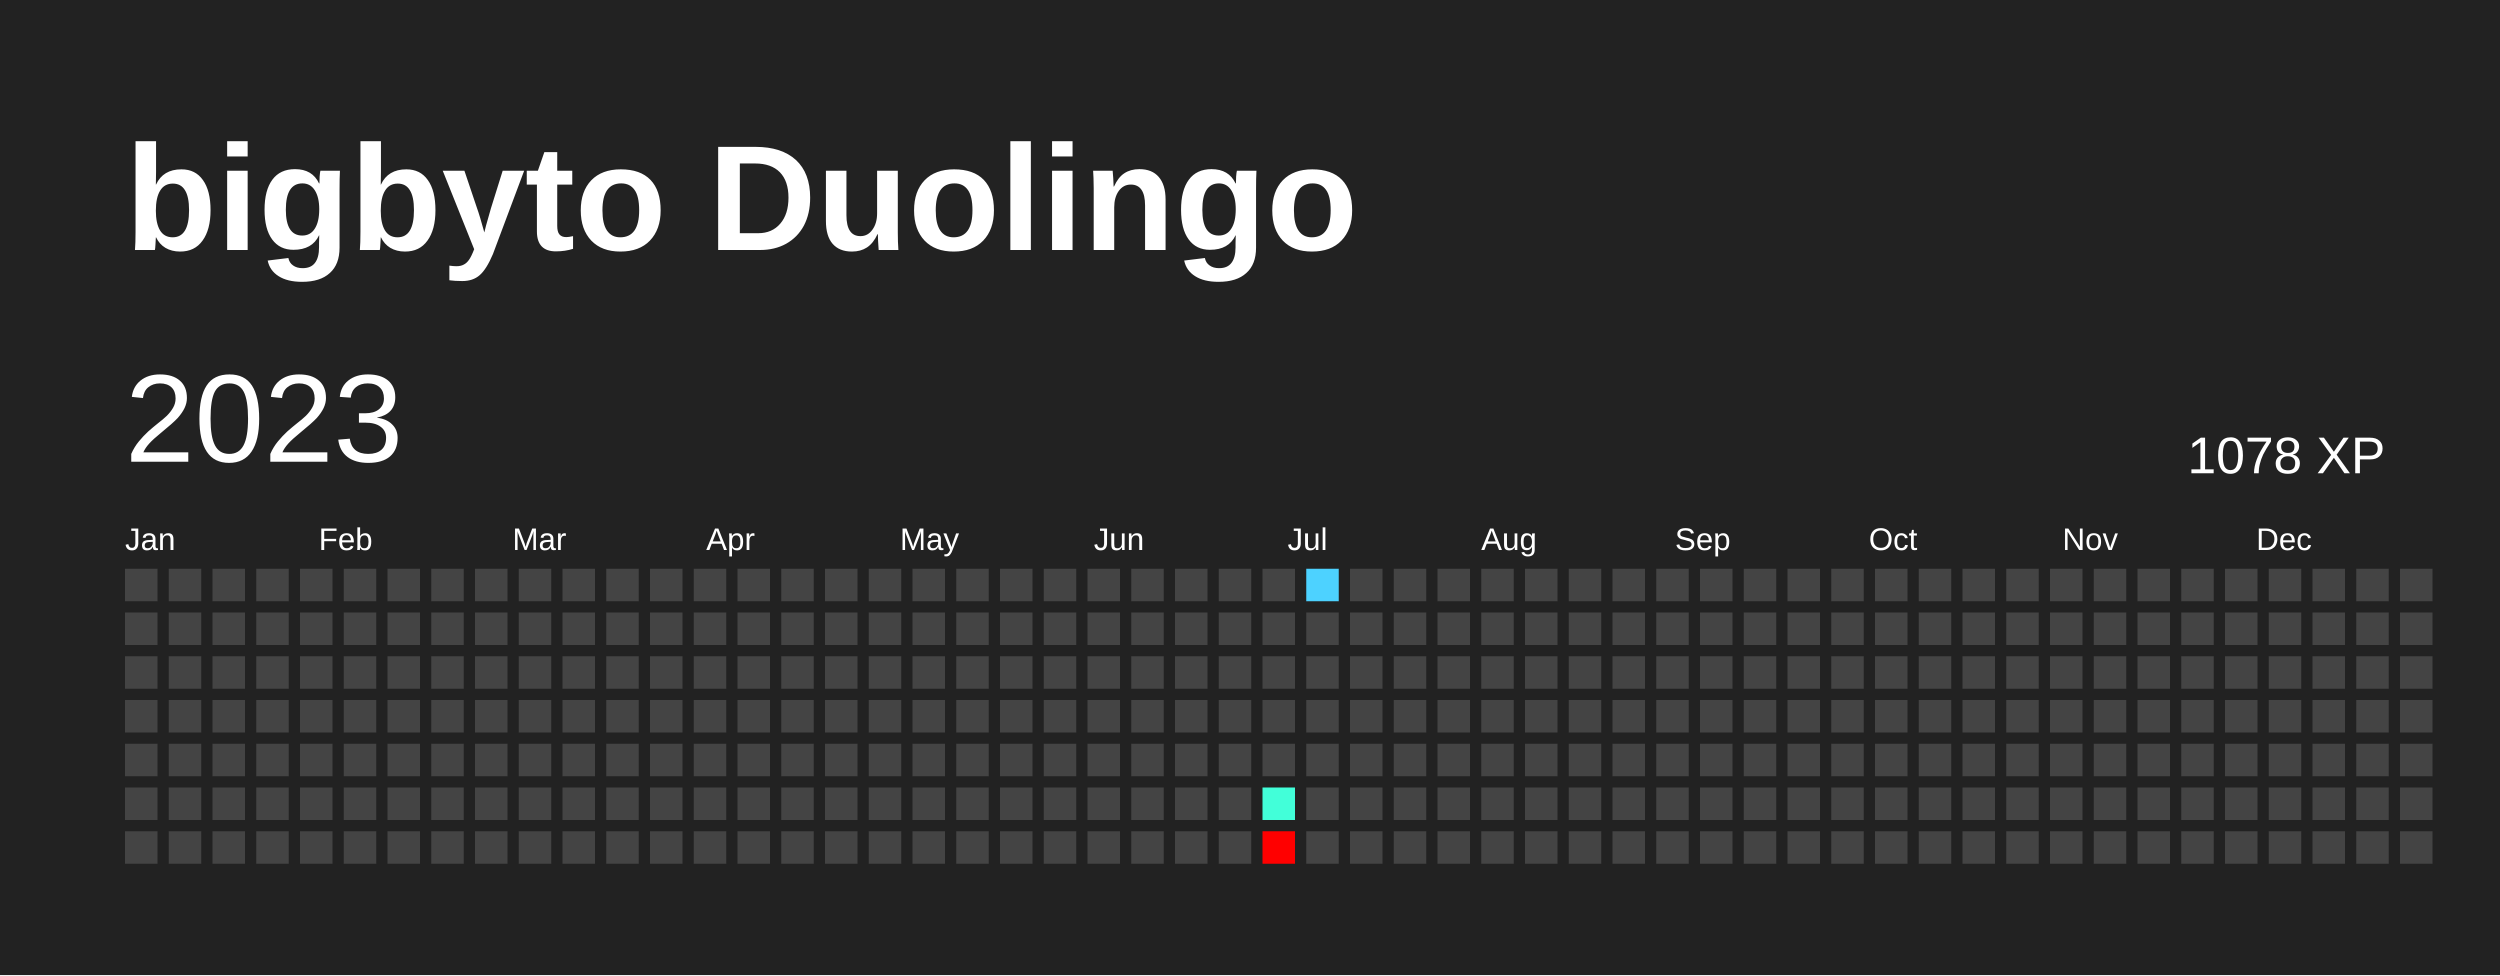
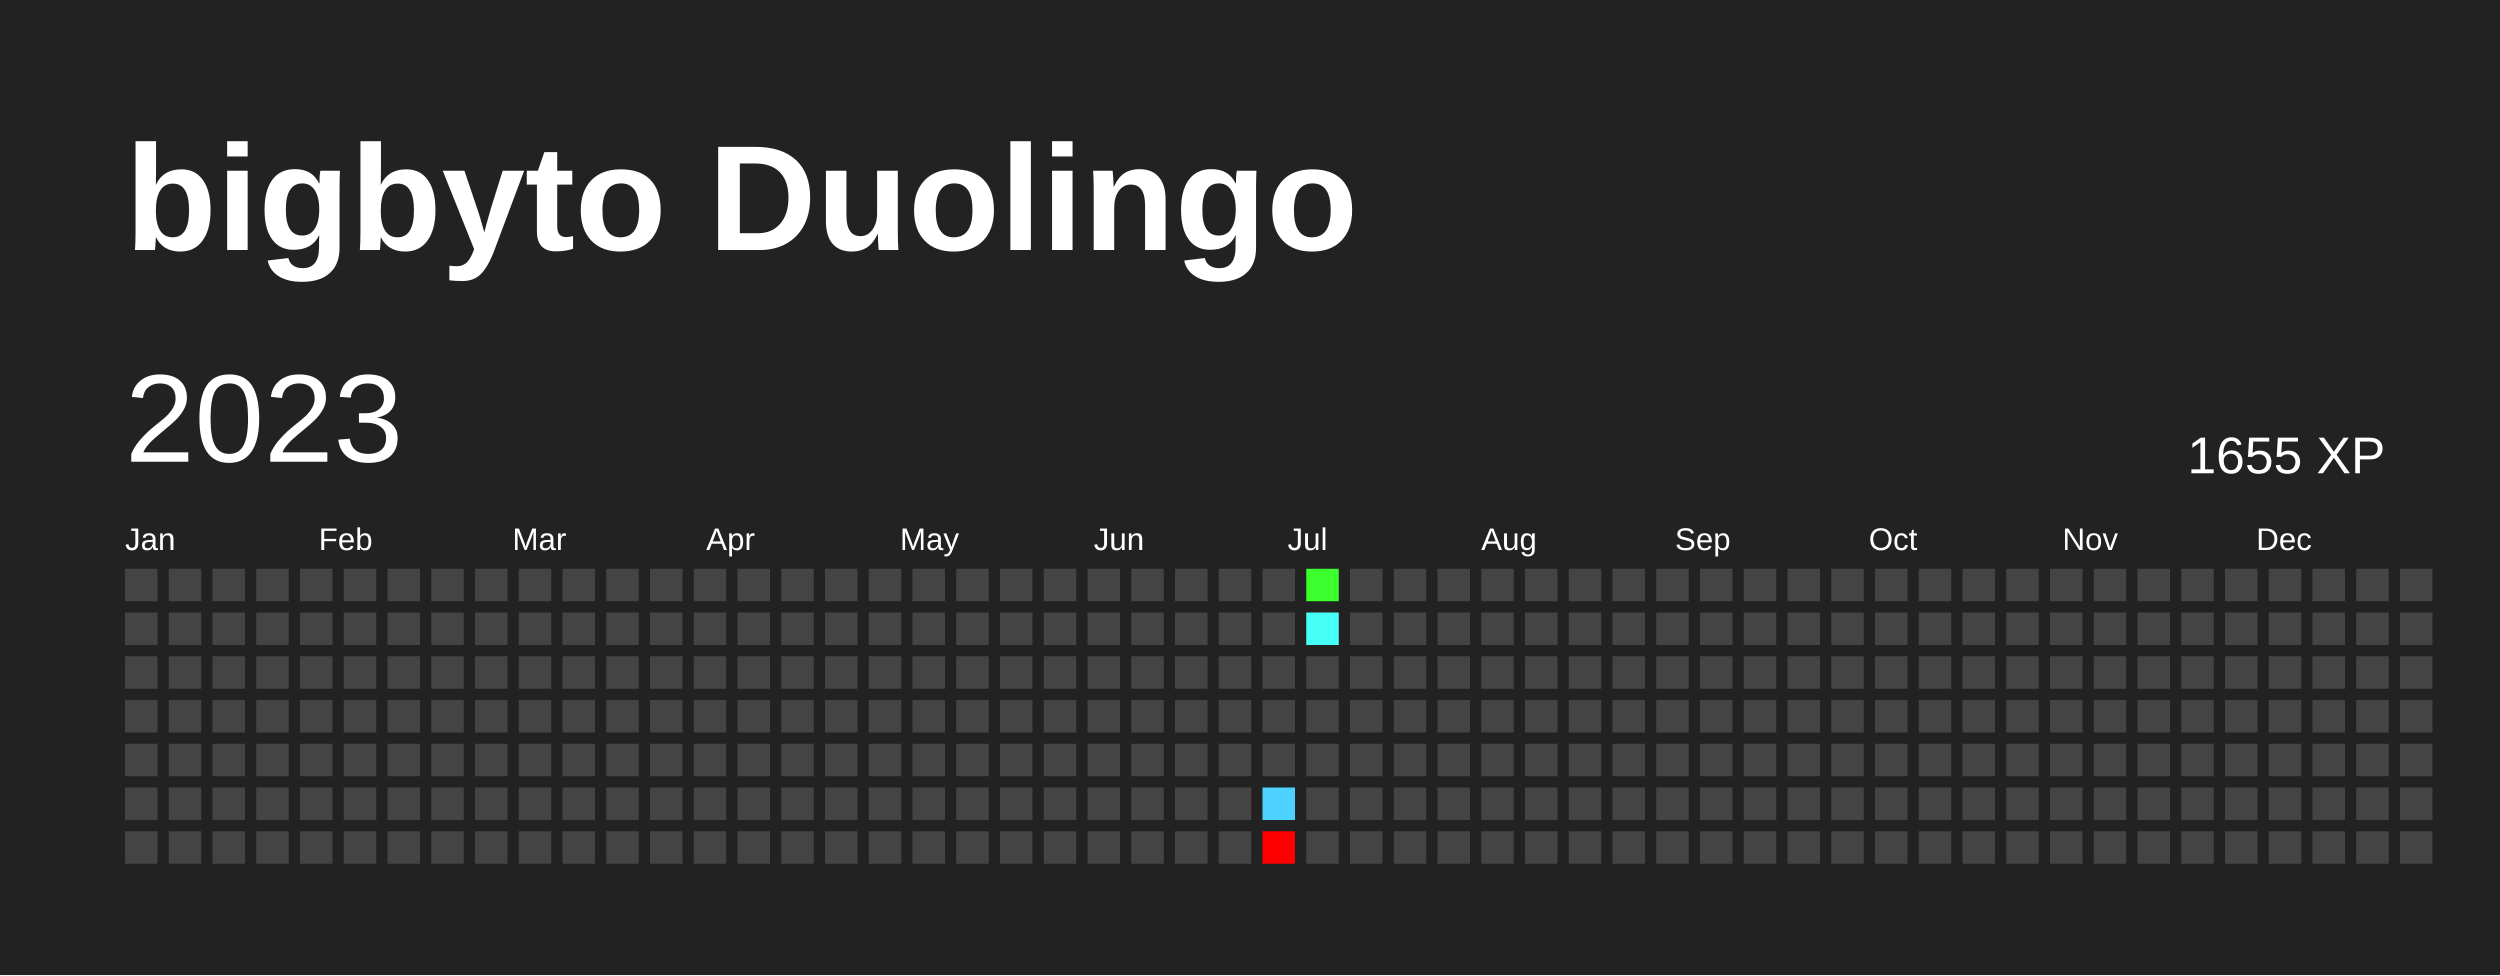
<svg xmlns="http://www.w3.org/2000/svg" baseProfile="full" height="78mm" version="1.1" viewBox="0,0,200,78" width="200mm">
  <defs />
  <rect fill="#222222" height="78" width="200" x="0" y="0" />
  <text fill="#FFFFFF" style="font-size:12px; font-family:Arial; font-weight:bold;" x="10" y="20">bigbyto Duolingo</text>
  <text dominant-baseline="hanging" fill="#FFFFFF" style="font-size:10.0px; font-family:Arial;" x="10" y="30">2023</text>
-   <text dominant-baseline="hanging" fill="#FFFFFF" style="font-size:4.125px; font-family:Arial;" x="175" y="35">1078 XP</text>
+   <text dominant-baseline="hanging" fill="#FFFFFF" style="font-size:4.125px; font-family:Arial;" x="175" y="35">1655 XP</text>
  <text fill="#FFFFFF" style="font-size:2.5px; font-family:Arial" x="10.0" y="44">Jan</text>
  <text fill="#FFFFFF" style="font-size:2.5px; font-family:Arial" x="25.5" y="44">Feb</text>
  <text fill="#FFFFFF" style="font-size:2.5px; font-family:Arial" x="41.0" y="44">Mar</text>
  <text fill="#FFFFFF" style="font-size:2.5px; font-family:Arial" x="56.5" y="44">Apr</text>
  <text fill="#FFFFFF" style="font-size:2.5px; font-family:Arial" x="72.0" y="44">May</text>
  <text fill="#FFFFFF" style="font-size:2.5px; font-family:Arial" x="87.5" y="44">Jun</text>
  <text fill="#FFFFFF" style="font-size:2.5px; font-family:Arial" x="103.0" y="44">Jul</text>
  <text fill="#FFFFFF" style="font-size:2.5px; font-family:Arial" x="118.5" y="44">Aug</text>
  <text fill="#FFFFFF" style="font-size:2.5px; font-family:Arial" x="134.0" y="44">Sep</text>
  <text fill="#FFFFFF" style="font-size:2.5px; font-family:Arial" x="149.5" y="44">Oct</text>
  <text fill="#FFFFFF" style="font-size:2.5px; font-family:Arial" x="165.0" y="44">Nov</text>
  <text fill="#FFFFFF" style="font-size:2.5px; font-family:Arial" x="180.5" y="44">Dec</text>
  <rect fill="#444444" height="2.6" width="2.6" x="10.0" y="45.5" />
  <rect fill="#444444" height="2.6" width="2.6" x="10.0" y="49.0" />
  <rect fill="#444444" height="2.6" width="2.6" x="10.0" y="52.5" />
  <rect fill="#444444" height="2.6" width="2.6" x="10.0" y="56.0" />
  <rect fill="#444444" height="2.6" width="2.6" x="10.0" y="59.5" />
  <rect fill="#444444" height="2.6" width="2.6" x="10.0" y="63.0" />
  <rect fill="#444444" height="2.6" width="2.6" x="10.0" y="66.5" />
  <rect fill="#444444" height="2.6" width="2.6" x="13.5" y="45.5" />
  <rect fill="#444444" height="2.6" width="2.6" x="13.5" y="49.0" />
  <rect fill="#444444" height="2.6" width="2.6" x="13.5" y="52.5" />
  <rect fill="#444444" height="2.6" width="2.6" x="13.5" y="56.0" />
  <rect fill="#444444" height="2.6" width="2.6" x="13.5" y="59.5" />
  <rect fill="#444444" height="2.6" width="2.6" x="13.5" y="63.0" />
  <rect fill="#444444" height="2.6" width="2.6" x="13.5" y="66.5" />
  <rect fill="#444444" height="2.6" width="2.6" x="17.0" y="45.5" />
  <rect fill="#444444" height="2.6" width="2.6" x="17.0" y="49.0" />
  <rect fill="#444444" height="2.6" width="2.6" x="17.0" y="52.5" />
  <rect fill="#444444" height="2.6" width="2.6" x="17.0" y="56.0" />
  <rect fill="#444444" height="2.6" width="2.6" x="17.0" y="59.5" />
  <rect fill="#444444" height="2.6" width="2.6" x="17.0" y="63.0" />
  <rect fill="#444444" height="2.6" width="2.6" x="17.0" y="66.5" />
  <rect fill="#444444" height="2.6" width="2.6" x="20.5" y="45.5" />
  <rect fill="#444444" height="2.6" width="2.6" x="20.5" y="49.0" />
  <rect fill="#444444" height="2.6" width="2.6" x="20.5" y="52.5" />
  <rect fill="#444444" height="2.6" width="2.6" x="20.5" y="56.0" />
  <rect fill="#444444" height="2.6" width="2.6" x="20.5" y="59.5" />
  <rect fill="#444444" height="2.6" width="2.6" x="20.5" y="63.0" />
  <rect fill="#444444" height="2.6" width="2.6" x="20.5" y="66.5" />
  <rect fill="#444444" height="2.6" width="2.6" x="24.0" y="45.5" />
  <rect fill="#444444" height="2.6" width="2.6" x="24.0" y="49.0" />
  <rect fill="#444444" height="2.6" width="2.6" x="24.0" y="52.5" />
  <rect fill="#444444" height="2.6" width="2.6" x="24.0" y="56.0" />
  <rect fill="#444444" height="2.6" width="2.6" x="24.0" y="59.5" />
  <rect fill="#444444" height="2.6" width="2.6" x="24.0" y="63.0" />
  <rect fill="#444444" height="2.6" width="2.6" x="24.0" y="66.5" />
  <rect fill="#444444" height="2.6" width="2.6" x="27.5" y="45.5" />
  <rect fill="#444444" height="2.6" width="2.6" x="27.5" y="49.0" />
  <rect fill="#444444" height="2.6" width="2.6" x="27.5" y="52.5" />
  <rect fill="#444444" height="2.6" width="2.6" x="27.5" y="56.0" />
  <rect fill="#444444" height="2.6" width="2.6" x="27.5" y="59.5" />
  <rect fill="#444444" height="2.6" width="2.6" x="27.5" y="63.0" />
  <rect fill="#444444" height="2.6" width="2.6" x="27.5" y="66.5" />
  <rect fill="#444444" height="2.6" width="2.6" x="31.0" y="45.5" />
  <rect fill="#444444" height="2.6" width="2.6" x="31.0" y="49.0" />
  <rect fill="#444444" height="2.6" width="2.6" x="31.0" y="52.5" />
  <rect fill="#444444" height="2.6" width="2.6" x="31.0" y="56.0" />
  <rect fill="#444444" height="2.6" width="2.6" x="31.0" y="59.5" />
  <rect fill="#444444" height="2.6" width="2.6" x="31.0" y="63.0" />
  <rect fill="#444444" height="2.6" width="2.6" x="31.0" y="66.5" />
  <rect fill="#444444" height="2.6" width="2.6" x="34.5" y="45.5" />
  <rect fill="#444444" height="2.6" width="2.6" x="34.5" y="49.0" />
  <rect fill="#444444" height="2.6" width="2.6" x="34.5" y="52.5" />
  <rect fill="#444444" height="2.6" width="2.6" x="34.5" y="56.0" />
  <rect fill="#444444" height="2.6" width="2.6" x="34.5" y="59.5" />
  <rect fill="#444444" height="2.6" width="2.6" x="34.5" y="63.0" />
  <rect fill="#444444" height="2.6" width="2.6" x="34.5" y="66.5" />
  <rect fill="#444444" height="2.6" width="2.6" x="38.0" y="45.5" />
  <rect fill="#444444" height="2.6" width="2.6" x="38.0" y="49.0" />
  <rect fill="#444444" height="2.6" width="2.6" x="38.0" y="52.5" />
  <rect fill="#444444" height="2.6" width="2.6" x="38.0" y="56.0" />
  <rect fill="#444444" height="2.6" width="2.6" x="38.0" y="59.5" />
  <rect fill="#444444" height="2.6" width="2.6" x="38.0" y="63.0" />
  <rect fill="#444444" height="2.6" width="2.6" x="38.0" y="66.5" />
  <rect fill="#444444" height="2.6" width="2.6" x="41.5" y="45.5" />
  <rect fill="#444444" height="2.6" width="2.6" x="41.5" y="49.0" />
  <rect fill="#444444" height="2.6" width="2.6" x="41.5" y="52.5" />
  <rect fill="#444444" height="2.6" width="2.6" x="41.5" y="56.0" />
  <rect fill="#444444" height="2.6" width="2.6" x="41.5" y="59.5" />
  <rect fill="#444444" height="2.6" width="2.6" x="41.5" y="63.0" />
  <rect fill="#444444" height="2.6" width="2.6" x="41.5" y="66.5" />
  <rect fill="#444444" height="2.6" width="2.6" x="45.0" y="45.5" />
  <rect fill="#444444" height="2.6" width="2.6" x="45.0" y="49.0" />
  <rect fill="#444444" height="2.6" width="2.6" x="45.0" y="52.5" />
  <rect fill="#444444" height="2.6" width="2.6" x="45.0" y="56.0" />
  <rect fill="#444444" height="2.6" width="2.6" x="45.0" y="59.5" />
  <rect fill="#444444" height="2.6" width="2.6" x="45.0" y="63.0" />
  <rect fill="#444444" height="2.6" width="2.6" x="45.0" y="66.5" />
  <rect fill="#444444" height="2.6" width="2.6" x="48.5" y="45.5" />
  <rect fill="#444444" height="2.6" width="2.6" x="48.5" y="49.0" />
  <rect fill="#444444" height="2.6" width="2.6" x="48.5" y="52.5" />
  <rect fill="#444444" height="2.6" width="2.6" x="48.5" y="56.0" />
  <rect fill="#444444" height="2.6" width="2.6" x="48.5" y="59.5" />
  <rect fill="#444444" height="2.6" width="2.6" x="48.5" y="63.0" />
  <rect fill="#444444" height="2.6" width="2.6" x="48.5" y="66.5" />
  <rect fill="#444444" height="2.6" width="2.6" x="52.0" y="45.5" />
  <rect fill="#444444" height="2.6" width="2.6" x="52.0" y="49.0" />
  <rect fill="#444444" height="2.6" width="2.6" x="52.0" y="52.5" />
  <rect fill="#444444" height="2.6" width="2.6" x="52.0" y="56.0" />
  <rect fill="#444444" height="2.6" width="2.6" x="52.0" y="59.5" />
  <rect fill="#444444" height="2.6" width="2.6" x="52.0" y="63.0" />
  <rect fill="#444444" height="2.6" width="2.6" x="52.0" y="66.5" />
  <rect fill="#444444" height="2.6" width="2.6" x="55.5" y="45.5" />
  <rect fill="#444444" height="2.6" width="2.6" x="55.5" y="49.0" />
  <rect fill="#444444" height="2.6" width="2.6" x="55.5" y="52.5" />
  <rect fill="#444444" height="2.6" width="2.6" x="55.5" y="56.0" />
  <rect fill="#444444" height="2.6" width="2.6" x="55.5" y="59.5" />
  <rect fill="#444444" height="2.6" width="2.6" x="55.5" y="63.0" />
  <rect fill="#444444" height="2.6" width="2.6" x="55.5" y="66.5" />
  <rect fill="#444444" height="2.6" width="2.6" x="59.0" y="45.5" />
  <rect fill="#444444" height="2.6" width="2.6" x="59.0" y="49.0" />
  <rect fill="#444444" height="2.6" width="2.6" x="59.0" y="52.5" />
  <rect fill="#444444" height="2.6" width="2.6" x="59.0" y="56.0" />
  <rect fill="#444444" height="2.6" width="2.6" x="59.0" y="59.5" />
  <rect fill="#444444" height="2.6" width="2.6" x="59.0" y="63.0" />
  <rect fill="#444444" height="2.6" width="2.6" x="59.0" y="66.5" />
  <rect fill="#444444" height="2.6" width="2.6" x="62.5" y="45.5" />
  <rect fill="#444444" height="2.6" width="2.6" x="62.5" y="49.0" />
  <rect fill="#444444" height="2.6" width="2.6" x="62.5" y="52.5" />
  <rect fill="#444444" height="2.6" width="2.6" x="62.5" y="56.0" />
  <rect fill="#444444" height="2.6" width="2.6" x="62.5" y="59.5" />
  <rect fill="#444444" height="2.6" width="2.6" x="62.5" y="63.0" />
  <rect fill="#444444" height="2.6" width="2.6" x="62.5" y="66.5" />
  <rect fill="#444444" height="2.6" width="2.6" x="66.0" y="45.5" />
  <rect fill="#444444" height="2.6" width="2.6" x="66.0" y="49.0" />
  <rect fill="#444444" height="2.6" width="2.6" x="66.0" y="52.5" />
  <rect fill="#444444" height="2.6" width="2.6" x="66.0" y="56.0" />
  <rect fill="#444444" height="2.6" width="2.6" x="66.0" y="59.5" />
  <rect fill="#444444" height="2.6" width="2.6" x="66.0" y="63.0" />
  <rect fill="#444444" height="2.6" width="2.6" x="66.0" y="66.5" />
  <rect fill="#444444" height="2.6" width="2.6" x="69.5" y="45.5" />
  <rect fill="#444444" height="2.6" width="2.6" x="69.5" y="49.0" />
  <rect fill="#444444" height="2.6" width="2.6" x="69.5" y="52.5" />
  <rect fill="#444444" height="2.6" width="2.6" x="69.5" y="56.0" />
  <rect fill="#444444" height="2.6" width="2.6" x="69.5" y="59.5" />
  <rect fill="#444444" height="2.6" width="2.6" x="69.5" y="63.0" />
  <rect fill="#444444" height="2.6" width="2.6" x="69.5" y="66.5" />
  <rect fill="#444444" height="2.6" width="2.6" x="73.0" y="45.5" />
  <rect fill="#444444" height="2.6" width="2.6" x="73.0" y="49.0" />
  <rect fill="#444444" height="2.6" width="2.6" x="73.0" y="52.5" />
  <rect fill="#444444" height="2.6" width="2.6" x="73.0" y="56.0" />
  <rect fill="#444444" height="2.6" width="2.6" x="73.0" y="59.5" />
  <rect fill="#444444" height="2.6" width="2.6" x="73.0" y="63.0" />
  <rect fill="#444444" height="2.6" width="2.6" x="73.0" y="66.5" />
  <rect fill="#444444" height="2.6" width="2.6" x="76.5" y="45.5" />
  <rect fill="#444444" height="2.6" width="2.6" x="76.5" y="49.0" />
  <rect fill="#444444" height="2.6" width="2.6" x="76.5" y="52.5" />
  <rect fill="#444444" height="2.6" width="2.6" x="76.5" y="56.0" />
  <rect fill="#444444" height="2.6" width="2.6" x="76.5" y="59.5" />
  <rect fill="#444444" height="2.6" width="2.6" x="76.5" y="63.0" />
  <rect fill="#444444" height="2.6" width="2.6" x="76.5" y="66.5" />
  <rect fill="#444444" height="2.6" width="2.6" x="80.0" y="45.5" />
  <rect fill="#444444" height="2.6" width="2.6" x="80.0" y="49.0" />
  <rect fill="#444444" height="2.6" width="2.6" x="80.0" y="52.5" />
  <rect fill="#444444" height="2.6" width="2.6" x="80.0" y="56.0" />
  <rect fill="#444444" height="2.6" width="2.6" x="80.0" y="59.5" />
  <rect fill="#444444" height="2.6" width="2.6" x="80.0" y="63.0" />
  <rect fill="#444444" height="2.6" width="2.6" x="80.0" y="66.5" />
  <rect fill="#444444" height="2.6" width="2.6" x="83.5" y="45.5" />
  <rect fill="#444444" height="2.6" width="2.6" x="83.5" y="49.0" />
  <rect fill="#444444" height="2.6" width="2.6" x="83.5" y="52.5" />
  <rect fill="#444444" height="2.6" width="2.6" x="83.5" y="56.0" />
  <rect fill="#444444" height="2.6" width="2.6" x="83.5" y="59.5" />
  <rect fill="#444444" height="2.6" width="2.6" x="83.5" y="63.0" />
  <rect fill="#444444" height="2.6" width="2.6" x="83.5" y="66.5" />
  <rect fill="#444444" height="2.6" width="2.6" x="87.0" y="45.5" />
  <rect fill="#444444" height="2.6" width="2.6" x="87.0" y="49.0" />
  <rect fill="#444444" height="2.6" width="2.6" x="87.0" y="52.5" />
  <rect fill="#444444" height="2.6" width="2.6" x="87.0" y="56.0" />
  <rect fill="#444444" height="2.6" width="2.6" x="87.0" y="59.5" />
  <rect fill="#444444" height="2.6" width="2.6" x="87.0" y="63.0" />
  <rect fill="#444444" height="2.6" width="2.6" x="87.0" y="66.5" />
  <rect fill="#444444" height="2.6" width="2.6" x="90.5" y="45.5" />
  <rect fill="#444444" height="2.6" width="2.6" x="90.5" y="49.0" />
  <rect fill="#444444" height="2.6" width="2.6" x="90.5" y="52.5" />
  <rect fill="#444444" height="2.6" width="2.6" x="90.5" y="56.0" />
  <rect fill="#444444" height="2.6" width="2.6" x="90.5" y="59.5" />
  <rect fill="#444444" height="2.6" width="2.6" x="90.5" y="63.0" />
  <rect fill="#444444" height="2.6" width="2.6" x="90.5" y="66.5" />
  <rect fill="#444444" height="2.6" width="2.6" x="94.0" y="45.5" />
  <rect fill="#444444" height="2.6" width="2.6" x="94.0" y="49.0" />
  <rect fill="#444444" height="2.6" width="2.6" x="94.0" y="52.5" />
  <rect fill="#444444" height="2.6" width="2.6" x="94.0" y="56.0" />
  <rect fill="#444444" height="2.6" width="2.6" x="94.0" y="59.5" />
  <rect fill="#444444" height="2.6" width="2.6" x="94.0" y="63.0" />
  <rect fill="#444444" height="2.6" width="2.6" x="94.0" y="66.5" />
  <rect fill="#444444" height="2.6" width="2.6" x="97.5" y="45.5" />
  <rect fill="#444444" height="2.6" width="2.6" x="97.5" y="49.0" />
  <rect fill="#444444" height="2.6" width="2.6" x="97.5" y="52.5" />
  <rect fill="#444444" height="2.6" width="2.6" x="97.5" y="56.0" />
  <rect fill="#444444" height="2.6" width="2.6" x="97.5" y="59.5" />
  <rect fill="#444444" height="2.6" width="2.6" x="97.5" y="63.0" />
  <rect fill="#444444" height="2.6" width="2.6" x="97.5" y="66.5" />
  <rect fill="#444444" height="2.6" width="2.6" x="101.0" y="45.5" />
  <rect fill="#444444" height="2.6" width="2.6" x="101.0" y="49.0" />
  <rect fill="#444444" height="2.6" width="2.6" x="101.0" y="52.5" />
  <rect fill="#444444" height="2.6" width="2.6" x="101.0" y="56.0" />
  <rect fill="#444444" height="2.6" width="2.6" x="101.0" y="59.5" />
-   <rect fill="#42ffd9" height="2.6" width="2.6" x="101.0" y="63.0" />
+   <rect fill="#4dd2ff" height="2.6" width="2.6" x="101.0" y="63.0" />
  <rect fill="red" height="2.6" width="2.6" x="101.0" y="66.5" />
-   <rect fill="#4dd2ff" height="2.6" width="2.6" x="104.5" y="45.5" />
-   <rect fill="#444444" height="2.6" width="2.6" x="104.5" y="49.0" />
+   <rect fill="#3cff2e" height="2.6" width="2.6" x="104.5" y="45.5" />
+   <rect fill="#46fff7" height="2.6" width="2.6" x="104.5" y="49.0" />
  <rect fill="#444444" height="2.6" width="2.6" x="104.5" y="52.5" />
  <rect fill="#444444" height="2.6" width="2.6" x="104.5" y="56.0" />
  <rect fill="#444444" height="2.6" width="2.6" x="104.5" y="59.5" />
  <rect fill="#444444" height="2.6" width="2.6" x="104.5" y="63.0" />
  <rect fill="#444444" height="2.6" width="2.6" x="104.5" y="66.5" />
  <rect fill="#444444" height="2.6" width="2.6" x="108.0" y="45.5" />
  <rect fill="#444444" height="2.6" width="2.6" x="108.0" y="49.0" />
  <rect fill="#444444" height="2.6" width="2.6" x="108.0" y="52.5" />
  <rect fill="#444444" height="2.6" width="2.6" x="108.0" y="56.0" />
  <rect fill="#444444" height="2.6" width="2.6" x="108.0" y="59.5" />
  <rect fill="#444444" height="2.6" width="2.6" x="108.0" y="63.0" />
  <rect fill="#444444" height="2.6" width="2.6" x="108.0" y="66.5" />
  <rect fill="#444444" height="2.6" width="2.6" x="111.5" y="45.5" />
  <rect fill="#444444" height="2.6" width="2.6" x="111.5" y="49.0" />
  <rect fill="#444444" height="2.6" width="2.6" x="111.5" y="52.5" />
  <rect fill="#444444" height="2.6" width="2.6" x="111.5" y="56.0" />
  <rect fill="#444444" height="2.6" width="2.6" x="111.5" y="59.5" />
  <rect fill="#444444" height="2.6" width="2.6" x="111.5" y="63.0" />
  <rect fill="#444444" height="2.6" width="2.6" x="111.5" y="66.5" />
  <rect fill="#444444" height="2.6" width="2.6" x="115.0" y="45.5" />
  <rect fill="#444444" height="2.6" width="2.6" x="115.0" y="49.0" />
  <rect fill="#444444" height="2.6" width="2.6" x="115.0" y="52.5" />
  <rect fill="#444444" height="2.6" width="2.6" x="115.0" y="56.0" />
  <rect fill="#444444" height="2.6" width="2.6" x="115.0" y="59.5" />
  <rect fill="#444444" height="2.6" width="2.6" x="115.0" y="63.0" />
  <rect fill="#444444" height="2.6" width="2.6" x="115.0" y="66.5" />
  <rect fill="#444444" height="2.6" width="2.6" x="118.5" y="45.5" />
  <rect fill="#444444" height="2.6" width="2.6" x="118.5" y="49.0" />
  <rect fill="#444444" height="2.6" width="2.6" x="118.5" y="52.5" />
  <rect fill="#444444" height="2.6" width="2.6" x="118.5" y="56.0" />
  <rect fill="#444444" height="2.6" width="2.6" x="118.5" y="59.5" />
  <rect fill="#444444" height="2.6" width="2.6" x="118.5" y="63.0" />
  <rect fill="#444444" height="2.6" width="2.6" x="118.5" y="66.5" />
  <rect fill="#444444" height="2.6" width="2.6" x="122.0" y="45.5" />
  <rect fill="#444444" height="2.6" width="2.6" x="122.0" y="49.0" />
  <rect fill="#444444" height="2.6" width="2.6" x="122.0" y="52.5" />
  <rect fill="#444444" height="2.6" width="2.6" x="122.0" y="56.0" />
  <rect fill="#444444" height="2.6" width="2.6" x="122.0" y="59.5" />
  <rect fill="#444444" height="2.6" width="2.6" x="122.0" y="63.0" />
  <rect fill="#444444" height="2.6" width="2.6" x="122.0" y="66.5" />
  <rect fill="#444444" height="2.6" width="2.6" x="125.5" y="45.5" />
  <rect fill="#444444" height="2.6" width="2.6" x="125.5" y="49.0" />
  <rect fill="#444444" height="2.6" width="2.6" x="125.5" y="52.5" />
  <rect fill="#444444" height="2.6" width="2.6" x="125.5" y="56.0" />
  <rect fill="#444444" height="2.6" width="2.6" x="125.5" y="59.5" />
  <rect fill="#444444" height="2.6" width="2.6" x="125.5" y="63.0" />
  <rect fill="#444444" height="2.6" width="2.6" x="125.5" y="66.5" />
  <rect fill="#444444" height="2.6" width="2.6" x="129.0" y="45.5" />
  <rect fill="#444444" height="2.6" width="2.6" x="129.0" y="49.0" />
  <rect fill="#444444" height="2.6" width="2.6" x="129.0" y="52.5" />
  <rect fill="#444444" height="2.6" width="2.6" x="129.0" y="56.0" />
  <rect fill="#444444" height="2.6" width="2.6" x="129.0" y="59.5" />
  <rect fill="#444444" height="2.6" width="2.6" x="129.0" y="63.0" />
  <rect fill="#444444" height="2.6" width="2.6" x="129.0" y="66.5" />
  <rect fill="#444444" height="2.6" width="2.6" x="132.5" y="45.5" />
  <rect fill="#444444" height="2.6" width="2.6" x="132.5" y="49.0" />
  <rect fill="#444444" height="2.6" width="2.6" x="132.5" y="52.5" />
  <rect fill="#444444" height="2.6" width="2.6" x="132.5" y="56.0" />
  <rect fill="#444444" height="2.6" width="2.6" x="132.5" y="59.5" />
  <rect fill="#444444" height="2.6" width="2.6" x="132.5" y="63.0" />
  <rect fill="#444444" height="2.6" width="2.6" x="132.5" y="66.5" />
  <rect fill="#444444" height="2.6" width="2.6" x="136.0" y="45.5" />
  <rect fill="#444444" height="2.6" width="2.6" x="136.0" y="49.0" />
  <rect fill="#444444" height="2.6" width="2.6" x="136.0" y="52.5" />
  <rect fill="#444444" height="2.6" width="2.6" x="136.0" y="56.0" />
  <rect fill="#444444" height="2.6" width="2.6" x="136.0" y="59.5" />
  <rect fill="#444444" height="2.6" width="2.6" x="136.0" y="63.0" />
  <rect fill="#444444" height="2.6" width="2.6" x="136.0" y="66.5" />
  <rect fill="#444444" height="2.6" width="2.6" x="139.5" y="45.5" />
  <rect fill="#444444" height="2.6" width="2.6" x="139.5" y="49.0" />
  <rect fill="#444444" height="2.6" width="2.6" x="139.5" y="52.5" />
  <rect fill="#444444" height="2.6" width="2.6" x="139.5" y="56.0" />
  <rect fill="#444444" height="2.6" width="2.6" x="139.5" y="59.5" />
  <rect fill="#444444" height="2.6" width="2.6" x="139.5" y="63.0" />
  <rect fill="#444444" height="2.6" width="2.6" x="139.5" y="66.5" />
  <rect fill="#444444" height="2.6" width="2.6" x="143.0" y="45.5" />
  <rect fill="#444444" height="2.6" width="2.6" x="143.0" y="49.0" />
  <rect fill="#444444" height="2.6" width="2.6" x="143.0" y="52.5" />
  <rect fill="#444444" height="2.6" width="2.6" x="143.0" y="56.0" />
  <rect fill="#444444" height="2.6" width="2.6" x="143.0" y="59.5" />
  <rect fill="#444444" height="2.6" width="2.6" x="143.0" y="63.0" />
  <rect fill="#444444" height="2.6" width="2.6" x="143.0" y="66.5" />
  <rect fill="#444444" height="2.6" width="2.6" x="146.5" y="45.5" />
  <rect fill="#444444" height="2.6" width="2.6" x="146.5" y="49.0" />
  <rect fill="#444444" height="2.6" width="2.6" x="146.5" y="52.5" />
  <rect fill="#444444" height="2.6" width="2.6" x="146.5" y="56.0" />
  <rect fill="#444444" height="2.6" width="2.6" x="146.5" y="59.5" />
  <rect fill="#444444" height="2.6" width="2.6" x="146.5" y="63.0" />
  <rect fill="#444444" height="2.6" width="2.6" x="146.5" y="66.5" />
  <rect fill="#444444" height="2.6" width="2.6" x="150.0" y="45.5" />
  <rect fill="#444444" height="2.6" width="2.6" x="150.0" y="49.0" />
  <rect fill="#444444" height="2.6" width="2.6" x="150.0" y="52.5" />
  <rect fill="#444444" height="2.6" width="2.6" x="150.0" y="56.0" />
  <rect fill="#444444" height="2.6" width="2.6" x="150.0" y="59.5" />
  <rect fill="#444444" height="2.6" width="2.6" x="150.0" y="63.0" />
  <rect fill="#444444" height="2.6" width="2.6" x="150.0" y="66.5" />
  <rect fill="#444444" height="2.6" width="2.6" x="153.5" y="45.5" />
  <rect fill="#444444" height="2.6" width="2.6" x="153.5" y="49.0" />
  <rect fill="#444444" height="2.6" width="2.6" x="153.5" y="52.5" />
  <rect fill="#444444" height="2.6" width="2.6" x="153.5" y="56.0" />
  <rect fill="#444444" height="2.6" width="2.6" x="153.5" y="59.5" />
  <rect fill="#444444" height="2.6" width="2.6" x="153.5" y="63.0" />
  <rect fill="#444444" height="2.6" width="2.6" x="153.5" y="66.5" />
  <rect fill="#444444" height="2.6" width="2.6" x="157.0" y="45.5" />
  <rect fill="#444444" height="2.6" width="2.6" x="157.0" y="49.0" />
  <rect fill="#444444" height="2.6" width="2.6" x="157.0" y="52.5" />
  <rect fill="#444444" height="2.6" width="2.6" x="157.0" y="56.0" />
  <rect fill="#444444" height="2.6" width="2.6" x="157.0" y="59.5" />
  <rect fill="#444444" height="2.6" width="2.6" x="157.0" y="63.0" />
  <rect fill="#444444" height="2.6" width="2.6" x="157.0" y="66.5" />
  <rect fill="#444444" height="2.6" width="2.6" x="160.5" y="45.5" />
  <rect fill="#444444" height="2.6" width="2.6" x="160.5" y="49.0" />
  <rect fill="#444444" height="2.6" width="2.6" x="160.5" y="52.5" />
  <rect fill="#444444" height="2.6" width="2.6" x="160.5" y="56.0" />
  <rect fill="#444444" height="2.6" width="2.6" x="160.5" y="59.5" />
  <rect fill="#444444" height="2.6" width="2.6" x="160.5" y="63.0" />
  <rect fill="#444444" height="2.6" width="2.6" x="160.5" y="66.5" />
  <rect fill="#444444" height="2.6" width="2.6" x="164.0" y="45.5" />
  <rect fill="#444444" height="2.6" width="2.6" x="164.0" y="49.0" />
  <rect fill="#444444" height="2.6" width="2.6" x="164.0" y="52.5" />
  <rect fill="#444444" height="2.6" width="2.6" x="164.0" y="56.0" />
  <rect fill="#444444" height="2.6" width="2.6" x="164.0" y="59.5" />
  <rect fill="#444444" height="2.6" width="2.6" x="164.0" y="63.0" />
  <rect fill="#444444" height="2.6" width="2.6" x="164.0" y="66.5" />
  <rect fill="#444444" height="2.6" width="2.6" x="167.5" y="45.5" />
  <rect fill="#444444" height="2.6" width="2.6" x="167.5" y="49.0" />
  <rect fill="#444444" height="2.6" width="2.6" x="167.5" y="52.5" />
  <rect fill="#444444" height="2.6" width="2.6" x="167.5" y="56.0" />
  <rect fill="#444444" height="2.6" width="2.6" x="167.5" y="59.5" />
  <rect fill="#444444" height="2.6" width="2.6" x="167.5" y="63.0" />
  <rect fill="#444444" height="2.6" width="2.6" x="167.5" y="66.5" />
  <rect fill="#444444" height="2.6" width="2.6" x="171.0" y="45.5" />
  <rect fill="#444444" height="2.6" width="2.6" x="171.0" y="49.0" />
  <rect fill="#444444" height="2.6" width="2.6" x="171.0" y="52.5" />
  <rect fill="#444444" height="2.6" width="2.6" x="171.0" y="56.0" />
  <rect fill="#444444" height="2.6" width="2.6" x="171.0" y="59.5" />
  <rect fill="#444444" height="2.6" width="2.6" x="171.0" y="63.0" />
  <rect fill="#444444" height="2.6" width="2.6" x="171.0" y="66.5" />
  <rect fill="#444444" height="2.6" width="2.6" x="174.5" y="45.5" />
  <rect fill="#444444" height="2.6" width="2.6" x="174.5" y="49.0" />
  <rect fill="#444444" height="2.6" width="2.6" x="174.5" y="52.5" />
  <rect fill="#444444" height="2.6" width="2.6" x="174.5" y="56.0" />
  <rect fill="#444444" height="2.6" width="2.6" x="174.5" y="59.5" />
  <rect fill="#444444" height="2.6" width="2.6" x="174.5" y="63.0" />
  <rect fill="#444444" height="2.6" width="2.6" x="174.5" y="66.5" />
  <rect fill="#444444" height="2.6" width="2.6" x="178.0" y="45.5" />
  <rect fill="#444444" height="2.6" width="2.6" x="178.0" y="49.0" />
  <rect fill="#444444" height="2.6" width="2.6" x="178.0" y="52.5" />
  <rect fill="#444444" height="2.6" width="2.6" x="178.0" y="56.0" />
  <rect fill="#444444" height="2.6" width="2.6" x="178.0" y="59.5" />
  <rect fill="#444444" height="2.6" width="2.6" x="178.0" y="63.0" />
  <rect fill="#444444" height="2.6" width="2.6" x="178.0" y="66.5" />
  <rect fill="#444444" height="2.6" width="2.6" x="181.5" y="45.5" />
  <rect fill="#444444" height="2.6" width="2.6" x="181.5" y="49.0" />
  <rect fill="#444444" height="2.6" width="2.6" x="181.5" y="52.5" />
  <rect fill="#444444" height="2.6" width="2.6" x="181.5" y="56.0" />
  <rect fill="#444444" height="2.6" width="2.6" x="181.5" y="59.5" />
  <rect fill="#444444" height="2.6" width="2.6" x="181.5" y="63.0" />
  <rect fill="#444444" height="2.6" width="2.6" x="181.5" y="66.5" />
  <rect fill="#444444" height="2.6" width="2.6" x="185.0" y="45.5" />
  <rect fill="#444444" height="2.6" width="2.6" x="185.0" y="49.0" />
  <rect fill="#444444" height="2.6" width="2.6" x="185.0" y="52.5" />
  <rect fill="#444444" height="2.6" width="2.6" x="185.0" y="56.0" />
  <rect fill="#444444" height="2.6" width="2.6" x="185.0" y="59.5" />
  <rect fill="#444444" height="2.6" width="2.6" x="185.0" y="63.0" />
  <rect fill="#444444" height="2.6" width="2.6" x="185.0" y="66.5" />
  <rect fill="#444444" height="2.6" width="2.6" x="188.5" y="45.5" />
  <rect fill="#444444" height="2.6" width="2.6" x="188.5" y="49.0" />
  <rect fill="#444444" height="2.6" width="2.6" x="188.5" y="52.5" />
  <rect fill="#444444" height="2.6" width="2.6" x="188.5" y="56.0" />
  <rect fill="#444444" height="2.6" width="2.6" x="188.5" y="59.5" />
  <rect fill="#444444" height="2.6" width="2.6" x="188.5" y="63.0" />
  <rect fill="#444444" height="2.6" width="2.6" x="188.5" y="66.5" />
  <rect fill="#444444" height="2.6" width="2.6" x="192.0" y="45.5" />
  <rect fill="#444444" height="2.6" width="2.6" x="192.0" y="49.0" />
  <rect fill="#444444" height="2.6" width="2.6" x="192.0" y="52.5" />
  <rect fill="#444444" height="2.6" width="2.6" x="192.0" y="56.0" />
  <rect fill="#444444" height="2.6" width="2.6" x="192.0" y="59.5" />
  <rect fill="#444444" height="2.6" width="2.6" x="192.0" y="63.0" />
  <rect fill="#444444" height="2.6" width="2.6" x="192.0" y="66.5" />
</svg>
